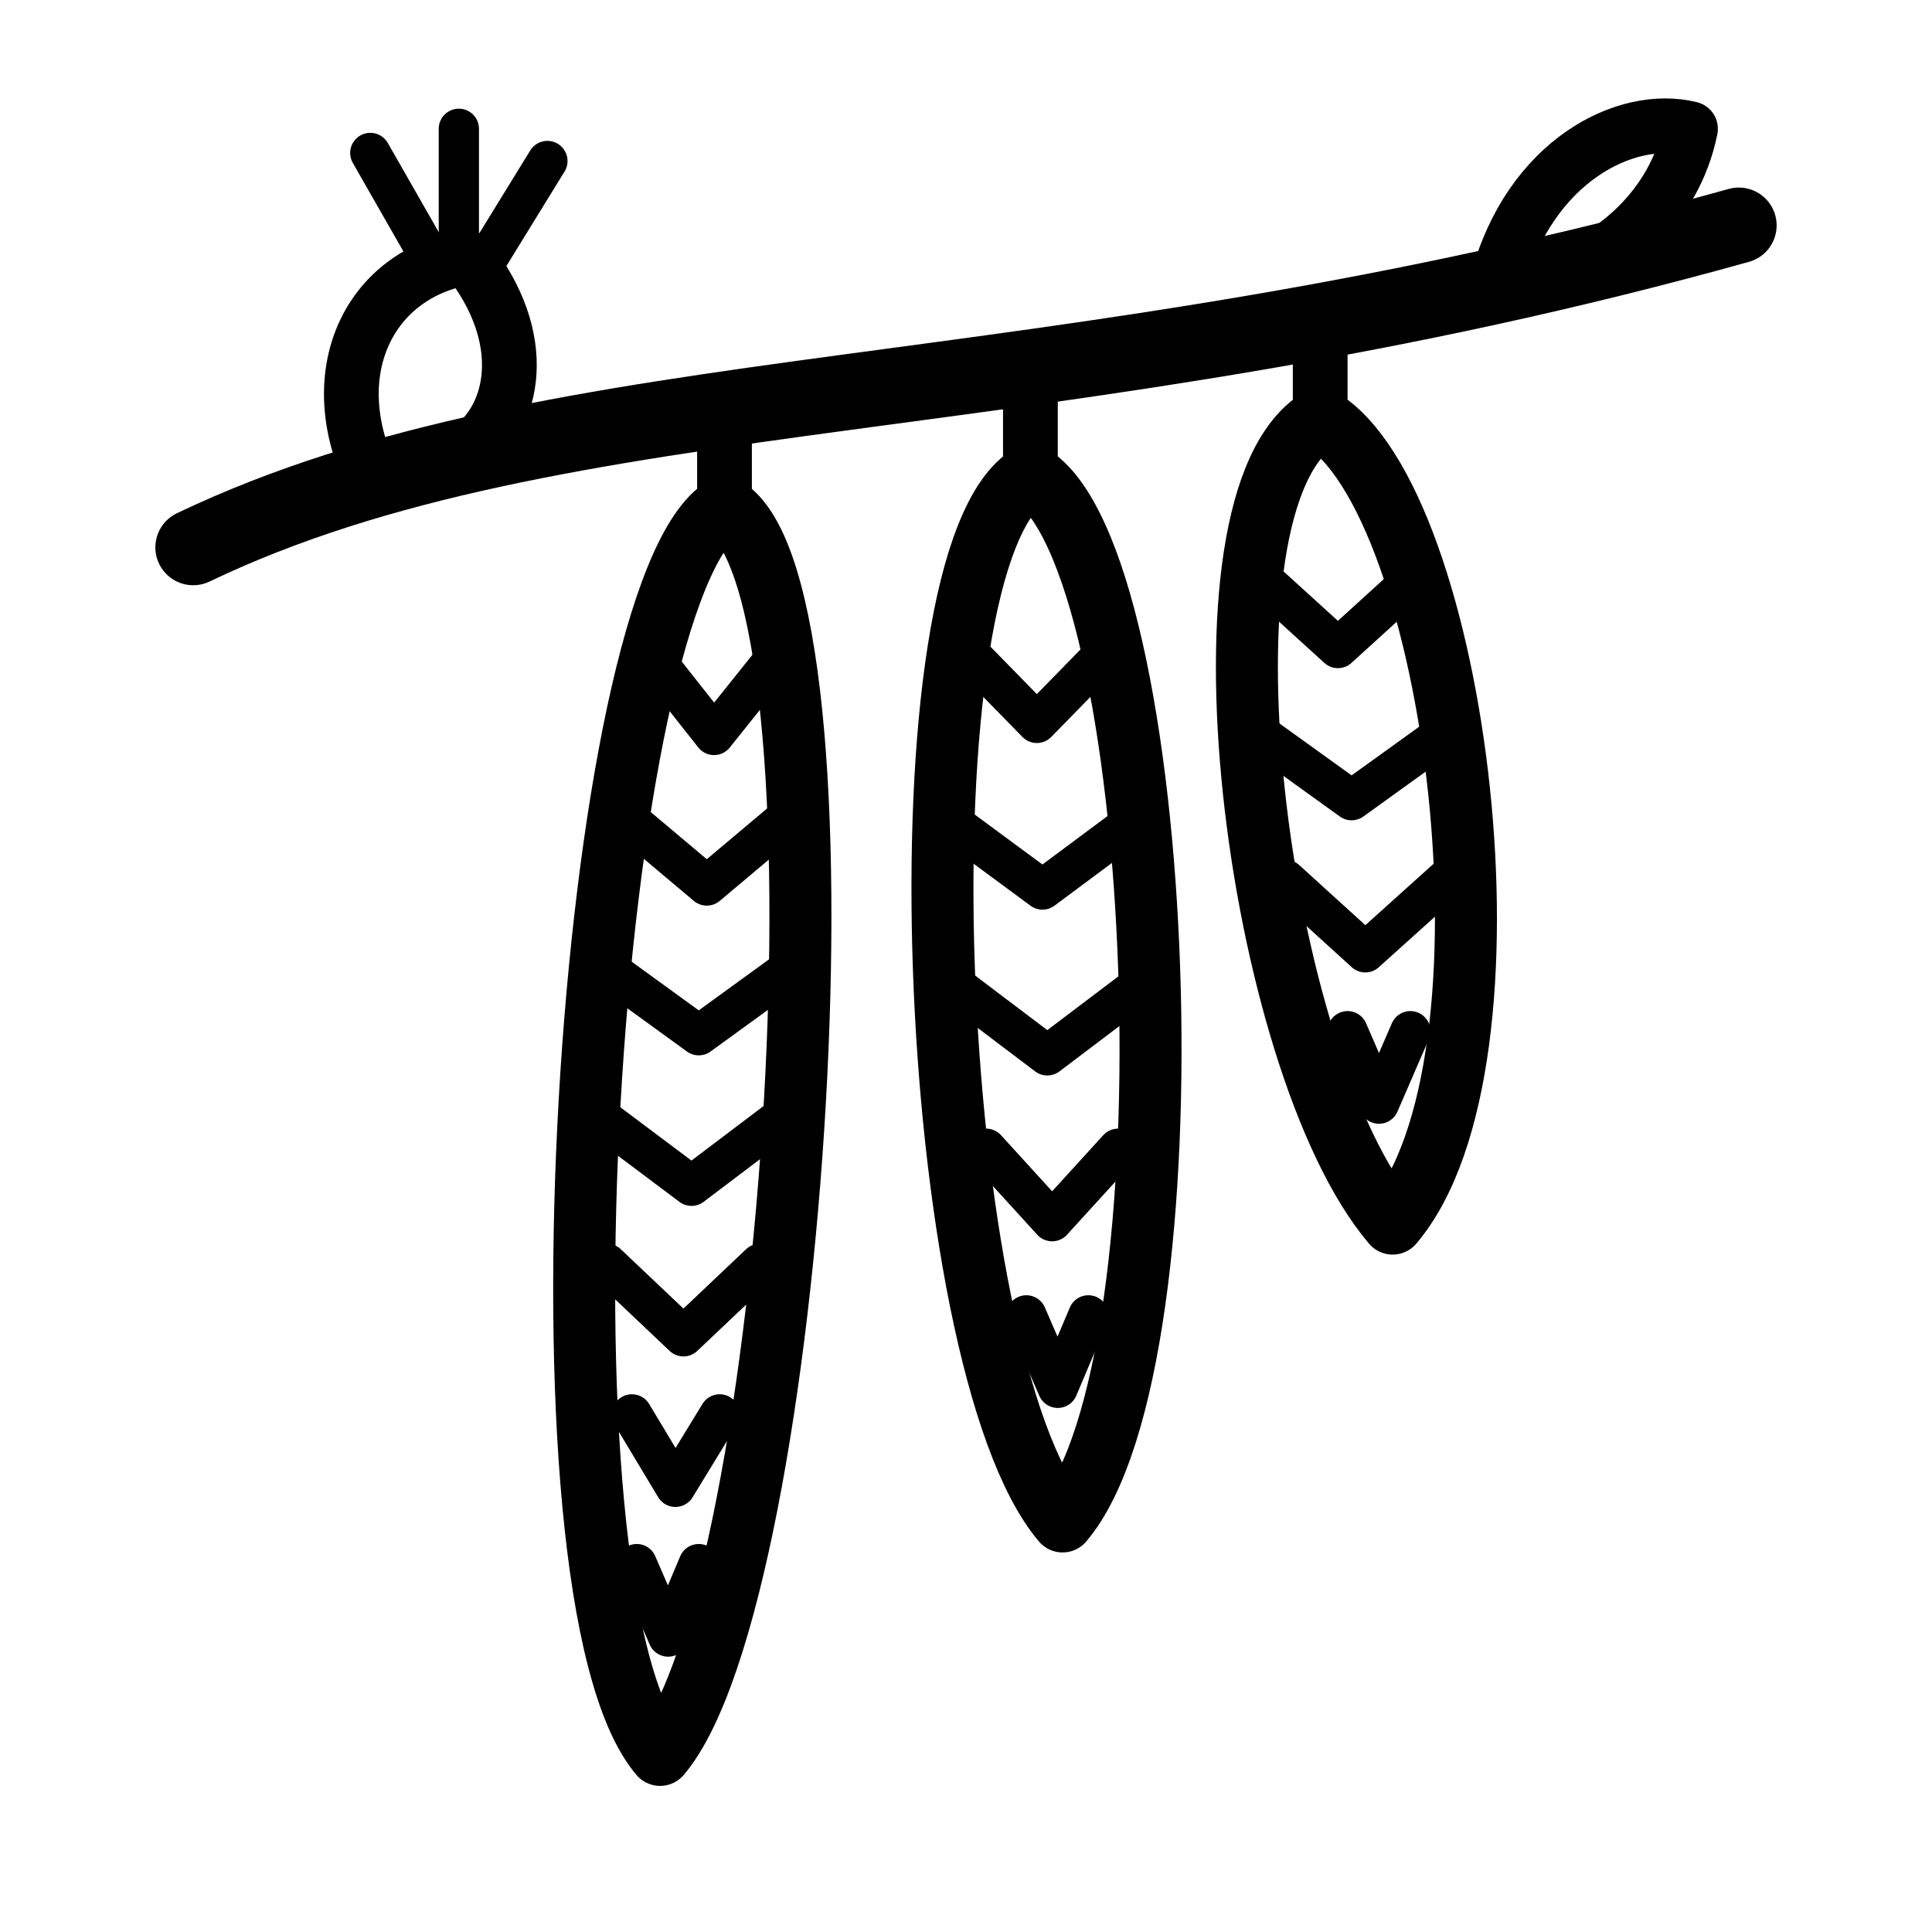
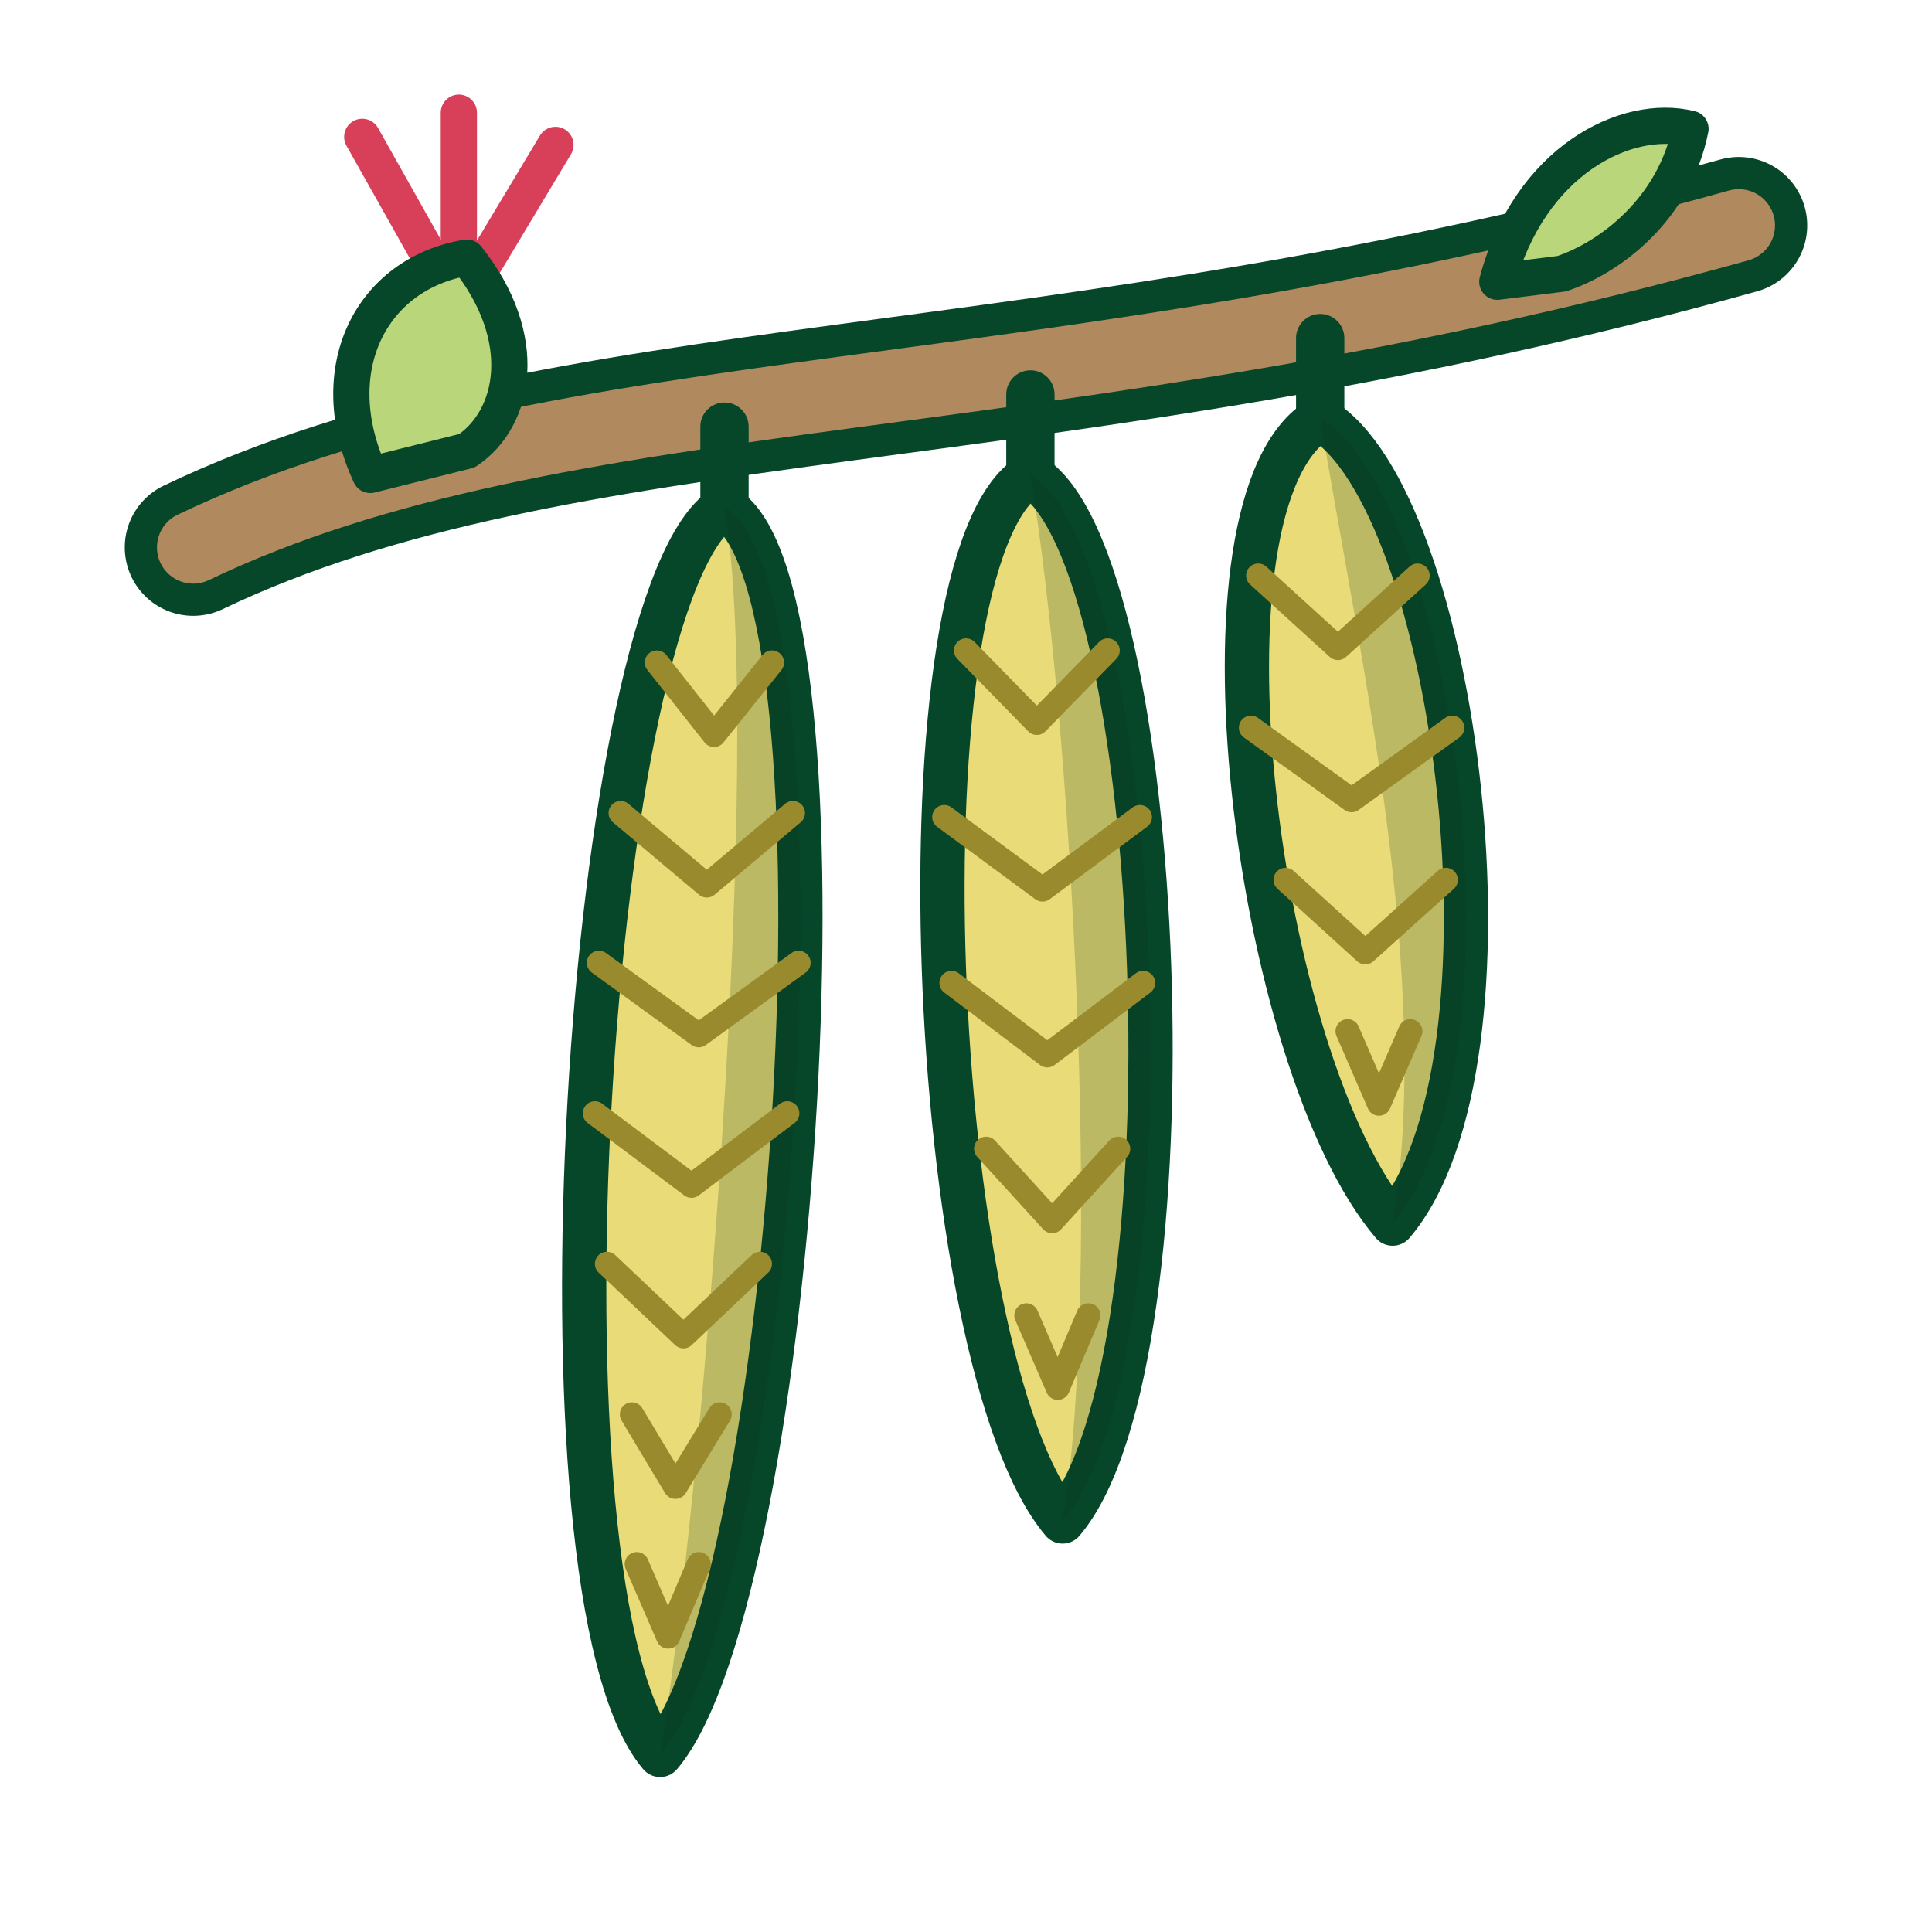
<svg xmlns="http://www.w3.org/2000/svg" width="24" height="24" viewBox="0 0 24 24">
-   <g fill="none" stroke="#000000" stroke-width="0.85" stroke-linecap="round" stroke-linejoin="round">
-     <path d="M2.4,6.8 C7,4.6 13,5.2 21.6,2.8" stroke-width="0.94" />
-     <path d="M18.6,3.5 C19,2 20.2,1.4 21,1.6 C20.8,2.6 20,3.2 19.4,3.4" stroke-width="0.68" />
-     <path d="M4.6,5.9 C4,4.6 4.6,3.4 5.8,3.2 C6.6,4.2 6.4,5.2 5.8,5.6" stroke-width="0.68" />
-     <path d="M5.4,3.3 L4.6,1.9" stroke-width="0.5" />
-     <path d="M5.7,3.2 L5.7,1.6" stroke-width="0.5" />
-     <path d="M6,3.3 L6.8,2" stroke-width="0.5" />
-     <path d="M9,5.3 L9,6.3" stroke-width="0.68" />
-     <path d="M9,6.3 C7.3,7.3 6.5,19.8 8.2,21.8 C9.9,19.8 10.7,7.3 9,6.3 Z" stroke-width="0.77" />
-     <path d="M8.16,8.23 L8.87,9.13 L9.59,8.23" stroke-width="0.5" />
-     <path d="M7.71,10.1 L8.78,11 L9.85,10.1" stroke-width="0.5" />
-     <path d="M7.44,11.96 L8.68,12.86 L9.92,11.96" stroke-width="0.5" />
-     <path d="M7.39,13.83 L8.59,14.73 L9.78,13.83" stroke-width="0.5" />
-     <path d="M7.54,15.7 L8.49,16.6 L9.44,15.7" stroke-width="0.5" />
-     <path d="M7.85,17.57 L8.39,18.47 L8.94,17.57" stroke-width="0.5" />
-     <path d="M7.91,19.43 L8.3,20.33 L8.68,19.43" stroke-width="0.5" />
-     <path d="M12.8,4.9 L12.8,5.9" stroke-width="0.68" />
-     <path d="M12.8,5.9 C11.1,6.9 11.5,16.9 13.2,18.9 C14.9,16.9 14.5,6.9 12.8,5.9 Z" stroke-width="0.77" />
-     <path d="M12,8.08 L12.88,8.98 L13.76,8.08" stroke-width="0.5" />
-     <path d="M11.73,10.15 L12.95,11.05 L14.16,10.15" stroke-width="0.5" />
-     <path d="M11.82,12.21 L13.01,13.11 L14.2,12.21" stroke-width="0.5" />
-     <path d="M12.25,14.27 L13.07,15.17 L13.89,14.27" stroke-width="0.5" />
-     <path d="M12.75,16.34 L13.14,17.24 L13.52,16.34" stroke-width="0.5" />
-     <path d="M16.4,4.2 L16.4,5.2" stroke-width="0.68" />
-     <path d="M16.4,5.2 C14.7,6.2 15.6,13.2 17.3,15.2 C19,13.2 18.1,6.2 16.4,5.2 Z" stroke-width="0.77" />
-     <path d="M15.63,7.15 L16.62,8.05 L17.61,7.15" stroke-width="0.5" />
-     <path d="M15.54,9.04 L16.79,9.94 L18.04,9.04" stroke-width="0.5" />
-     <path d="M15.97,10.93 L16.96,11.83 L17.96,10.93" stroke-width="0.5" />
-     <path d="M16.74,12.81 L17.13,13.71 L17.52,12.81" stroke-width="0.5" />
+   <g stroke-linecap="round" stroke-linejoin="round">
+     <path d="M2.4,6.8 C7,4.6 13,5.2 21.6,2.8" fill="none" stroke="#06472A" stroke-width="1.7" />
+     <path d="M2.4,6.8 C7,4.6 13,5.2 21.6,2.8" fill="none" stroke="#B08A5E" stroke-width="0.9" />
+     <path d="M18.6,3.5 C19,2 20.2,1.4 21,1.6 C20.8,2.6 20,3.2 19.4,3.4 Z" fill="#B9D67A" stroke="#06472A" stroke-width="0.45" />
+     <path d="M5.4,3.3 L4.5,1.7" fill="none" stroke="#D8405A" stroke-width="0.45" />
+     <path d="M5.7,3.2 L5.7,1.4" fill="none" stroke="#D8405A" stroke-width="0.45" />
+     <path d="M6,3.3 L6.9,1.8" fill="none" stroke="#D8405A" stroke-width="0.45" />
+     <path d="M4.6,5.9 C4,4.6 4.6,3.4 5.8,3.2 C6.6,4.2 6.4,5.2 5.8,5.6 Z" fill="#B9D67A" stroke="#06472A" stroke-width="0.45" />
+     <path d="M9,5.3 L9,6.3" fill="none" stroke="#06472A" stroke-width="0.6" />
+     <path d="M9,6.3 C7.3,7.3 6.5,19.8 8.2,21.8 C9.9,19.8 10.7,7.3 9,6.3 Z" fill="#E9DC78" stroke="#06472A" stroke-width="0.55" />
+     <path d="M9,6.3 C10.7,7.3 9.9,19.8 8.2,21.8 C8.7,18.8 9.5,9.3 9,6.3 Z" fill="#0A2E1C" fill-opacity="0.2" stroke="none" />
+     <path d="M8.16,8.23 L8.87,9.13 L9.59,8.23" fill="none" stroke="#9A8A2E" stroke-width="0.3" />
+     <path d="M7.71,10.1 L8.78,11 L9.85,10.1" fill="none" stroke="#9A8A2E" stroke-width="0.3" />
+     <path d="M7.44,11.96 L8.68,12.86 L9.92,11.96" fill="none" stroke="#9A8A2E" stroke-width="0.3" />
+     <path d="M7.39,13.83 L8.59,14.73 L9.78,13.83" fill="none" stroke="#9A8A2E" stroke-width="0.3" />
+     <path d="M7.54,15.7 L8.49,16.6 L9.44,15.7" fill="none" stroke="#9A8A2E" stroke-width="0.3" />
+     <path d="M7.85,17.57 L8.39,18.47 L8.94,17.57" fill="none" stroke="#9A8A2E" stroke-width="0.3" />
+     <path d="M7.91,19.43 L8.3,20.33 L8.68,19.43" fill="none" stroke="#9A8A2E" stroke-width="0.3" />
+     <path d="M12.8,4.9 L12.8,5.9" fill="none" stroke="#06472A" stroke-width="0.6" />
+     <path d="M12.8,5.9 C11.1,6.9 11.5,16.9 13.2,18.9 C14.9,16.9 14.5,6.9 12.8,5.9 Z" fill="#E9DC78" stroke="#06472A" stroke-width="0.55" />
+     <path d="M12.8,5.9 C14.5,6.9 14.9,16.9 13.2,18.9 C13.7,15.9 13.3,8.9 12.8,5.9 Z" fill="#0A2E1C" fill-opacity="0.2" stroke="none" />
+     <path d="M12,8.08 L12.88,8.98 L13.76,8.08" fill="none" stroke="#9A8A2E" stroke-width="0.3" />
+     <path d="M11.73,10.15 L12.95,11.05 L14.16,10.15" fill="none" stroke="#9A8A2E" stroke-width="0.3" />
+     <path d="M11.82,12.21 L13.01,13.11 L14.2,12.21" fill="none" stroke="#9A8A2E" stroke-width="0.3" />
+     <path d="M12.25,14.27 L13.07,15.17 L13.89,14.27" fill="none" stroke="#9A8A2E" stroke-width="0.3" />
+     <path d="M12.75,16.34 L13.14,17.24 L13.52,16.34" fill="none" stroke="#9A8A2E" stroke-width="0.3" />
+     <path d="M16.4,4.2 L16.4,5.2" fill="none" stroke="#06472A" stroke-width="0.6" />
+     <path d="M16.4,5.2 C14.7,6.2 15.6,13.2 17.3,15.2 C19,13.2 18.1,6.2 16.4,5.2 Z" fill="#E9DC78" stroke="#06472A" stroke-width="0.55" />
+     <path d="M16.4,5.2 C18.1,6.2 19,13.2 17.3,15.2 C17.8,12.2 16.9,8.2 16.4,5.2 Z" fill="#0A2E1C" fill-opacity="0.2" stroke="none" />
+     <path d="M15.63,7.15 L16.62,8.05 L17.61,7.15" fill="none" stroke="#9A8A2E" stroke-width="0.3" />
+     <path d="M15.54,9.04 L16.79,9.94 L18.04,9.04" fill="none" stroke="#9A8A2E" stroke-width="0.3" />
+     <path d="M15.97,10.93 L16.96,11.83 L17.96,10.93" fill="none" stroke="#9A8A2E" stroke-width="0.3" />
+     <path d="M16.74,12.81 L17.13,13.71 L17.52,12.81" fill="none" stroke="#9A8A2E" stroke-width="0.3" />
  </g>
</svg>
